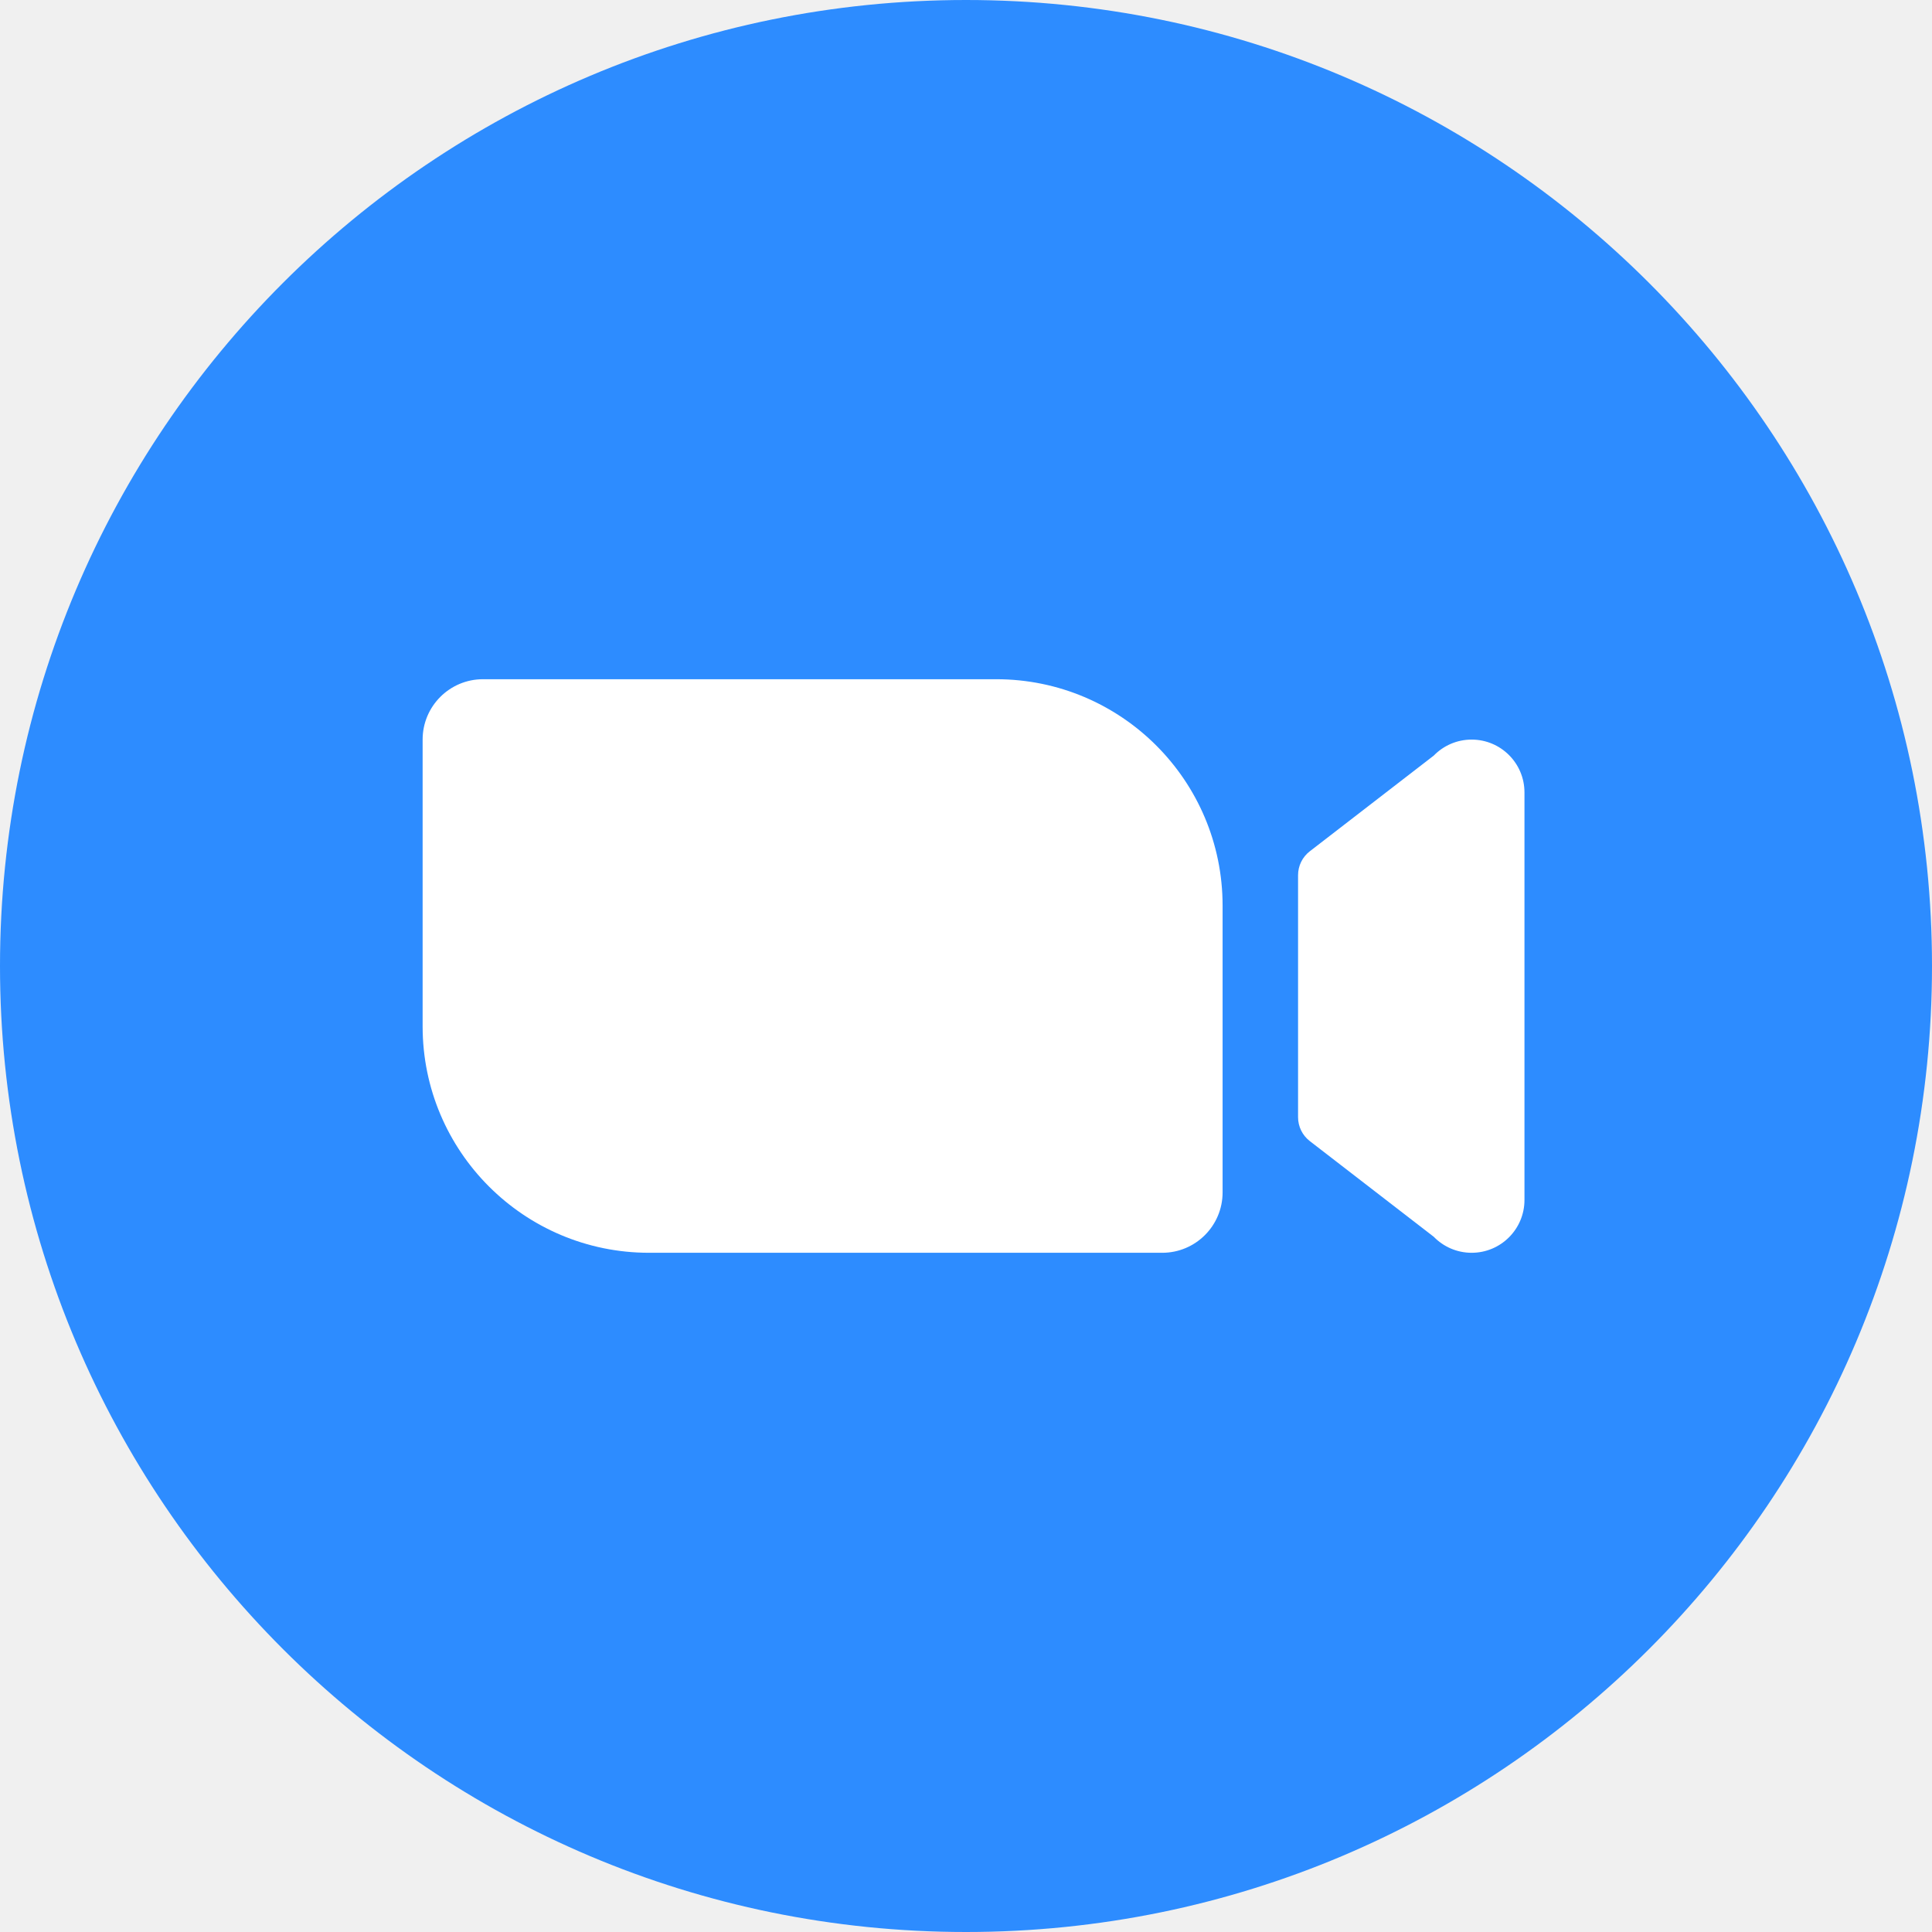
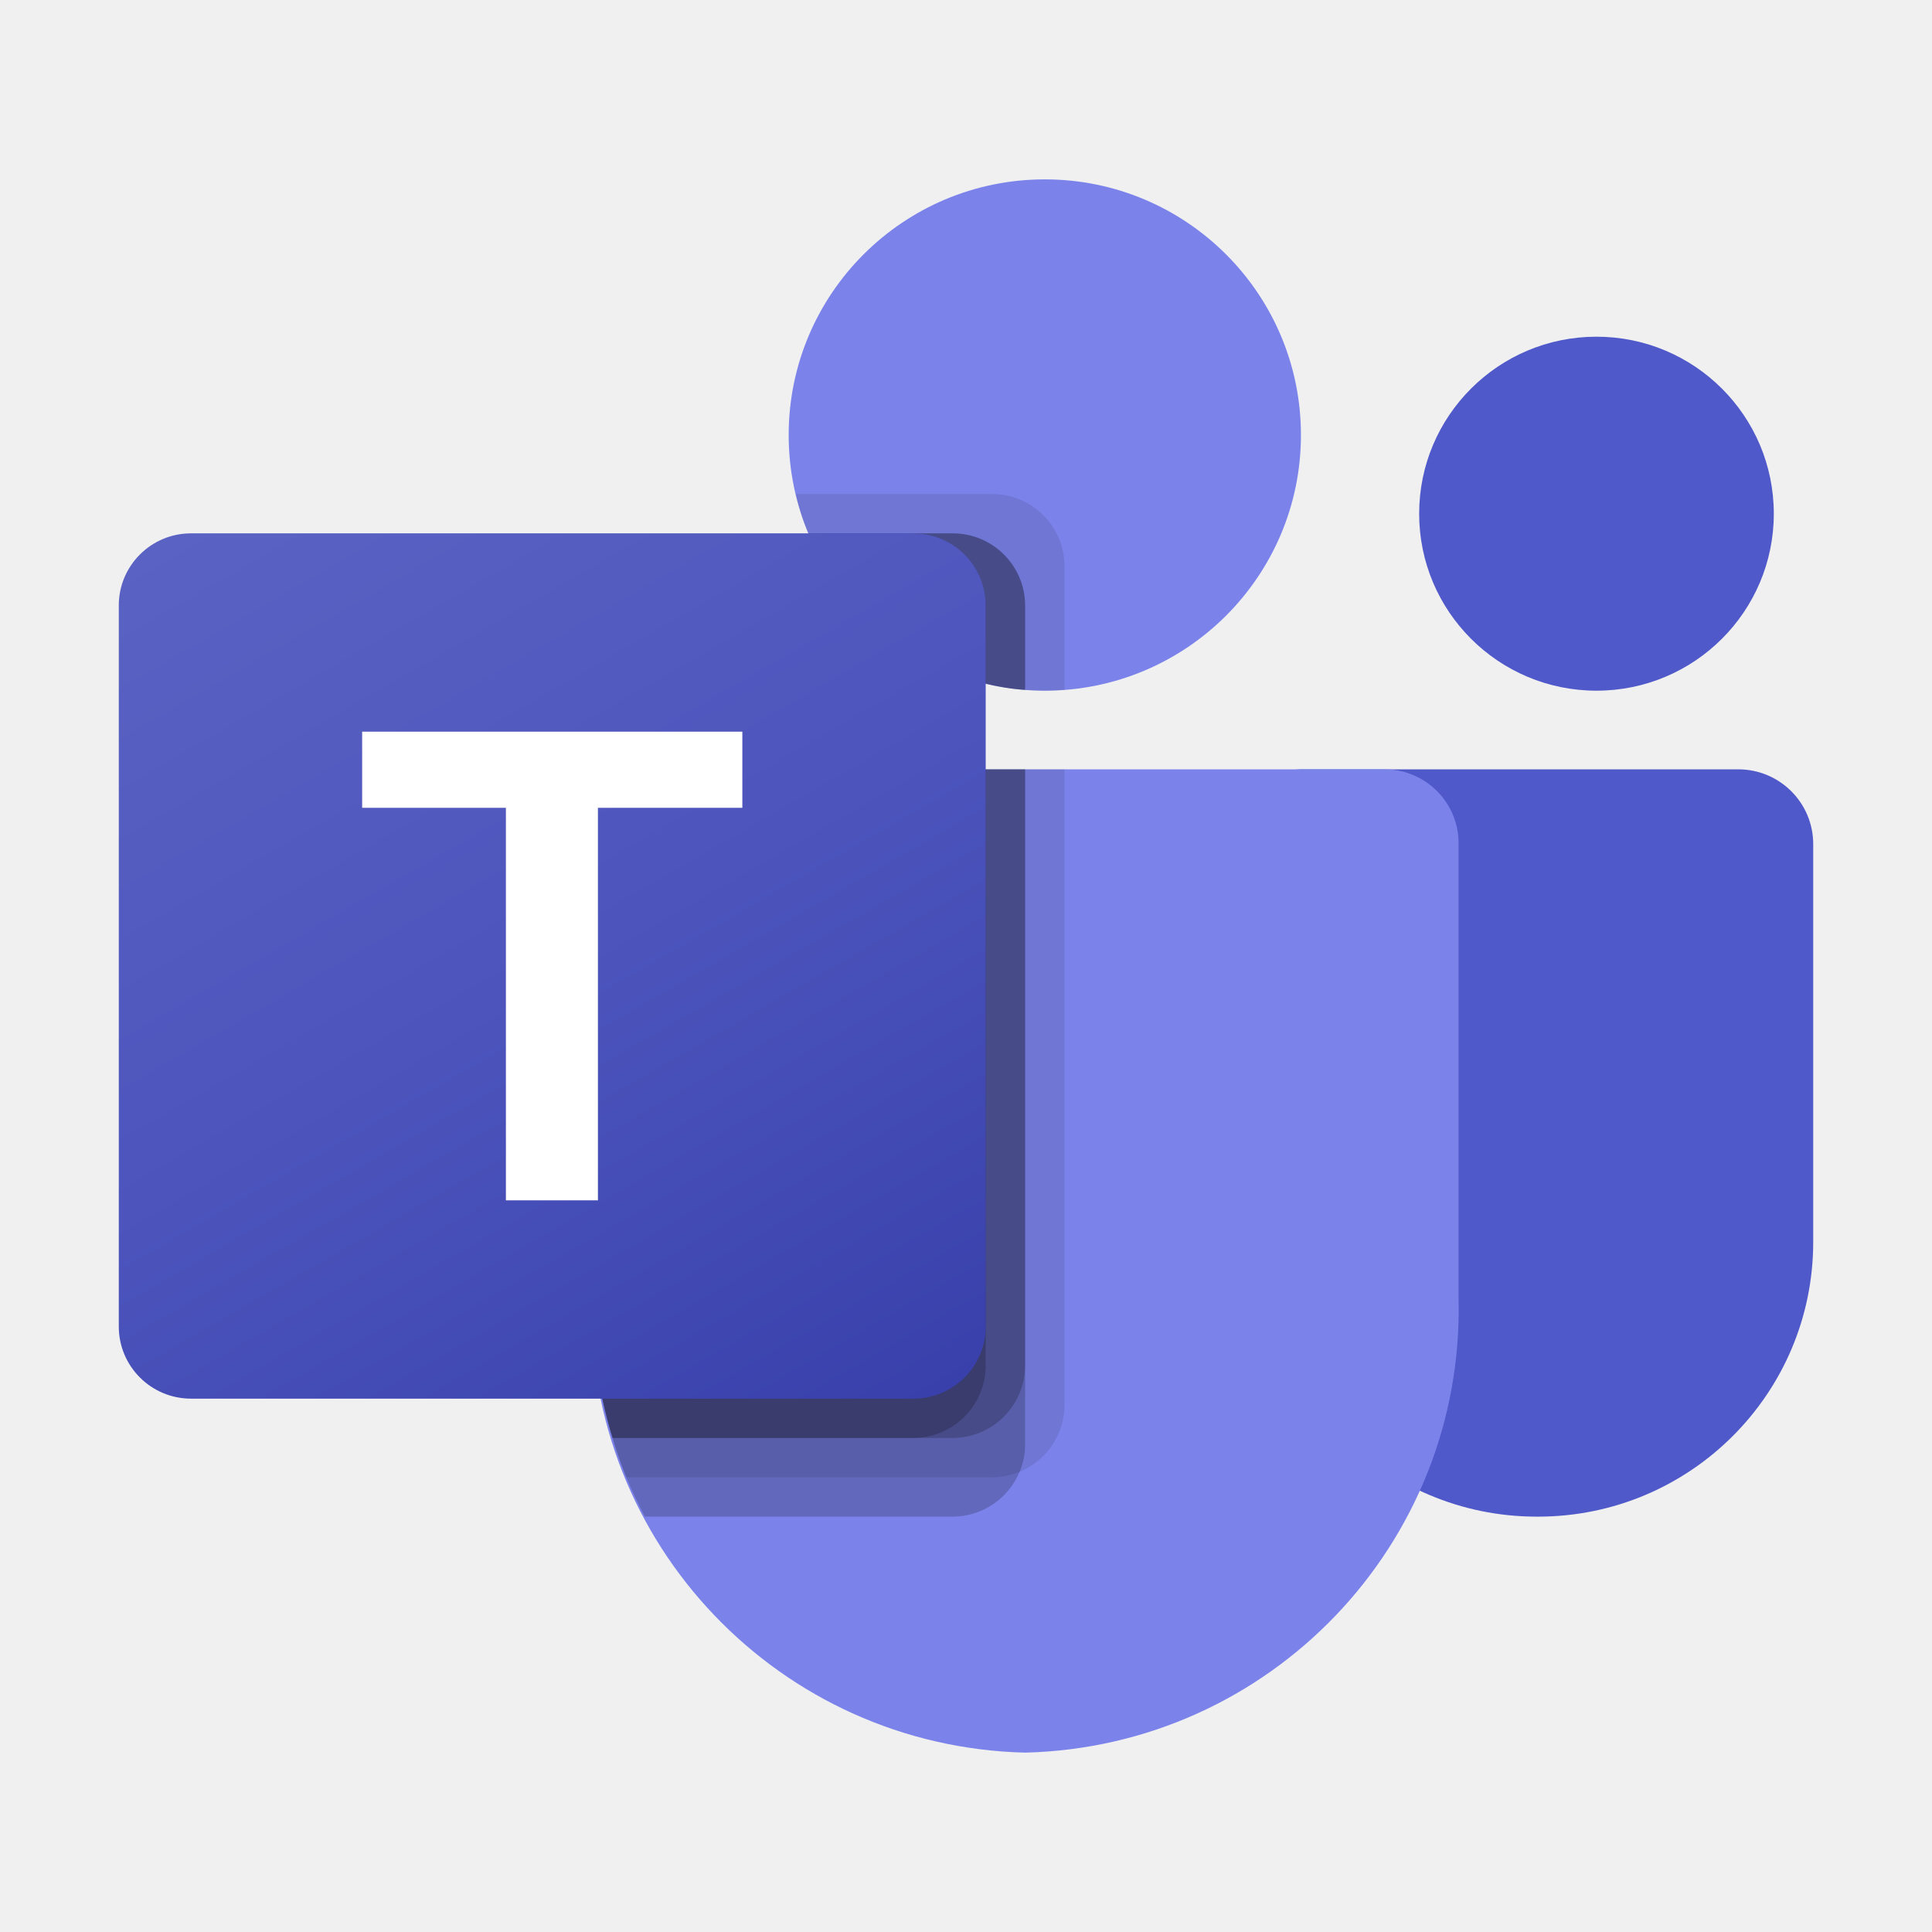
- <svg xmlns="http://www.w3.org/2000/svg" width="912" height="912" viewBox="0 0 912 912" fill="none">
-   <circle cx="456" cy="456" r="456" fill="#2D8CFF" />
-   <path d="M199.5 349.125C199.5 333.385 212.26 320.625 228 320.625H470.25C529.275 320.625 577.125 368.475 577.125 427.5V562.875C577.125 578.615 564.365 591.375 548.625 591.375H306.375C247.35 591.375 199.5 543.525 199.5 484.5V349.125Z" fill="white" />
-   <path fill-rule="evenodd" clip-rule="evenodd" d="M676.815 583.829L618.293 538.653C614.797 535.955 612.75 531.789 612.75 527.373V413.127C612.75 408.711 614.797 404.545 618.293 401.847L676.815 356.671C681.345 352.016 687.679 349.125 694.688 349.125C708.46 349.125 719.625 360.29 719.625 374.062V566.438C719.625 580.21 708.46 591.375 694.688 591.375C687.679 591.375 681.345 588.484 676.815 583.829Z" fill="white" />
+ <svg xmlns="http://www.w3.org/2000/svg" width="574" height="574" viewBox="0 0 574 574" fill="none">
+   <path d="M386.43 228.573H516.463C528.749 228.573 538.708 238.513 538.708 250.775V368.996C538.708 414.062 502.106 450.595 456.955 450.595H456.569C411.419 450.601 374.811 414.073 374.805 369.008V240.176C374.805 233.768 380.01 228.573 386.43 228.573Z" fill="#5059C9" />
+   <path d="M474.317 205.203C503.413 205.203 527 181.66 527 152.618C527 123.577 503.413 100.034 474.317 100.034C445.221 100.034 421.634 123.577 421.634 152.618C421.634 181.66 445.221 205.203 474.317 205.203Z" fill="#5059C9" />
+   <path d="M310.415 205.202C352.442 205.202 386.512 171.195 386.512 129.247C386.512 87.298 352.442 53.292 310.415 53.292C268.387 53.292 234.317 87.298 234.317 129.247C234.317 171.195 268.387 205.202 310.415 205.202Z" fill="#7B83EB" />
+   <path d="M411.882 228.573H197.24C185.102 228.872 175.499 238.927 175.781 251.044V385.881C174.086 458.591 231.717 518.928 304.561 520.707C377.405 518.928 435.036 458.591 433.342 385.881V251.044C433.623 238.927 424.02 228.872 411.882 228.573Z" fill="#7B83EB" />
+   <path opacity="0.1" d="M316.268 228.573V417.526C316.21 426.191 310.95 433.975 302.922 437.274C300.366 438.352 297.619 438.909 294.844 438.91H186.083C184.561 435.054 183.156 431.197 181.985 427.225C177.887 413.816 175.796 399.877 175.78 385.858V251.009C175.499 238.912 185.086 228.872 197.205 228.573H316.268Z" fill="black" />
+   <path opacity="0.2" d="M304.561 228.573V429.211C304.561 431.981 304.003 434.722 302.922 437.274C299.617 445.287 291.818 450.537 283.137 450.595H191.585C189.595 446.739 187.722 442.883 186.083 438.91C184.444 434.937 183.156 431.197 181.985 427.225C177.887 413.816 175.796 399.877 175.78 385.858V251.009C175.499 238.912 185.086 228.872 197.205 228.573H304.561Z" fill="black" />
+   <path opacity="0.2" d="M304.561 228.573V405.84C304.471 417.613 294.931 427.135 283.137 427.225H181.985C177.887 413.816 175.796 399.877 175.78 385.858V251.009C175.499 238.912 185.086 228.872 197.205 228.573H304.561Z" fill="black" />
+   <path opacity="0.2" d="M292.853 228.573V405.84C292.764 417.613 283.224 427.135 271.429 427.225H181.985C177.887 413.816 175.796 399.877 175.78 385.858V251.009C175.499 238.912 185.086 228.872 197.205 228.573H292.853Z" fill="black" />
+   <path opacity="0.1" d="M316.269 168.16V204.969C314.278 205.085 312.405 205.202 310.415 205.202C308.424 205.202 306.552 205.085 304.561 204.969C300.61 204.706 296.69 204.081 292.854 203.098C269.147 197.495 249.561 180.9 240.171 158.46C238.555 154.692 237.302 150.78 236.424 146.775H294.844C306.658 146.82 316.224 156.368 316.269 168.16Z" fill="black" />
+   <path opacity="0.2" d="M304.561 179.846V204.969C300.61 204.707 296.69 204.082 292.854 203.099C269.147 197.495 249.56 180.901 240.171 158.461H283.137C294.951 158.506 304.516 168.054 304.561 179.846Z" fill="black" />
+   <path opacity="0.2" d="M304.561 179.846V204.969C300.61 204.707 296.69 204.082 292.854 203.099C269.147 197.495 249.56 180.901 240.171 158.461H283.137C294.951 158.506 304.516 168.054 304.561 179.846Z" fill="black" />
+   <path opacity="0.2" d="M292.854 179.845V203.098C269.147 197.495 249.56 180.9 240.171 158.46H271.43C283.244 158.505 292.809 168.053 292.854 179.845Z" fill="black" />
+   <path d="M56.752 158.46H271.394C283.245 158.46 292.853 168.05 292.853 179.88V394.119C292.853 405.949 283.245 415.539 271.394 415.539H56.752C44.9 415.539 35.292 405.949 35.292 394.119V179.88C35.292 168.05 44.9 158.46 56.752 158.46Z" fill="url(#paint0_linear)" />
+   <path d="M220.55 240.001H177.643V356.622H150.306V240.001H107.598V217.378H220.55V240.001Z" fill="white" />
+   <defs>
+     <linearGradient id="paint0_linear" x1="80.036" y1="141.724" x2="247.637" y2="432.547" gradientUnits="userSpaceOnUse">
+       <stop stop-color="#5A62C3" />
+       <stop offset="0.5" stop-color="#4D55BD" />
+       <stop offset="1" stop-color="#3940AB" />
+     </linearGradient>
+   </defs>
</svg>
